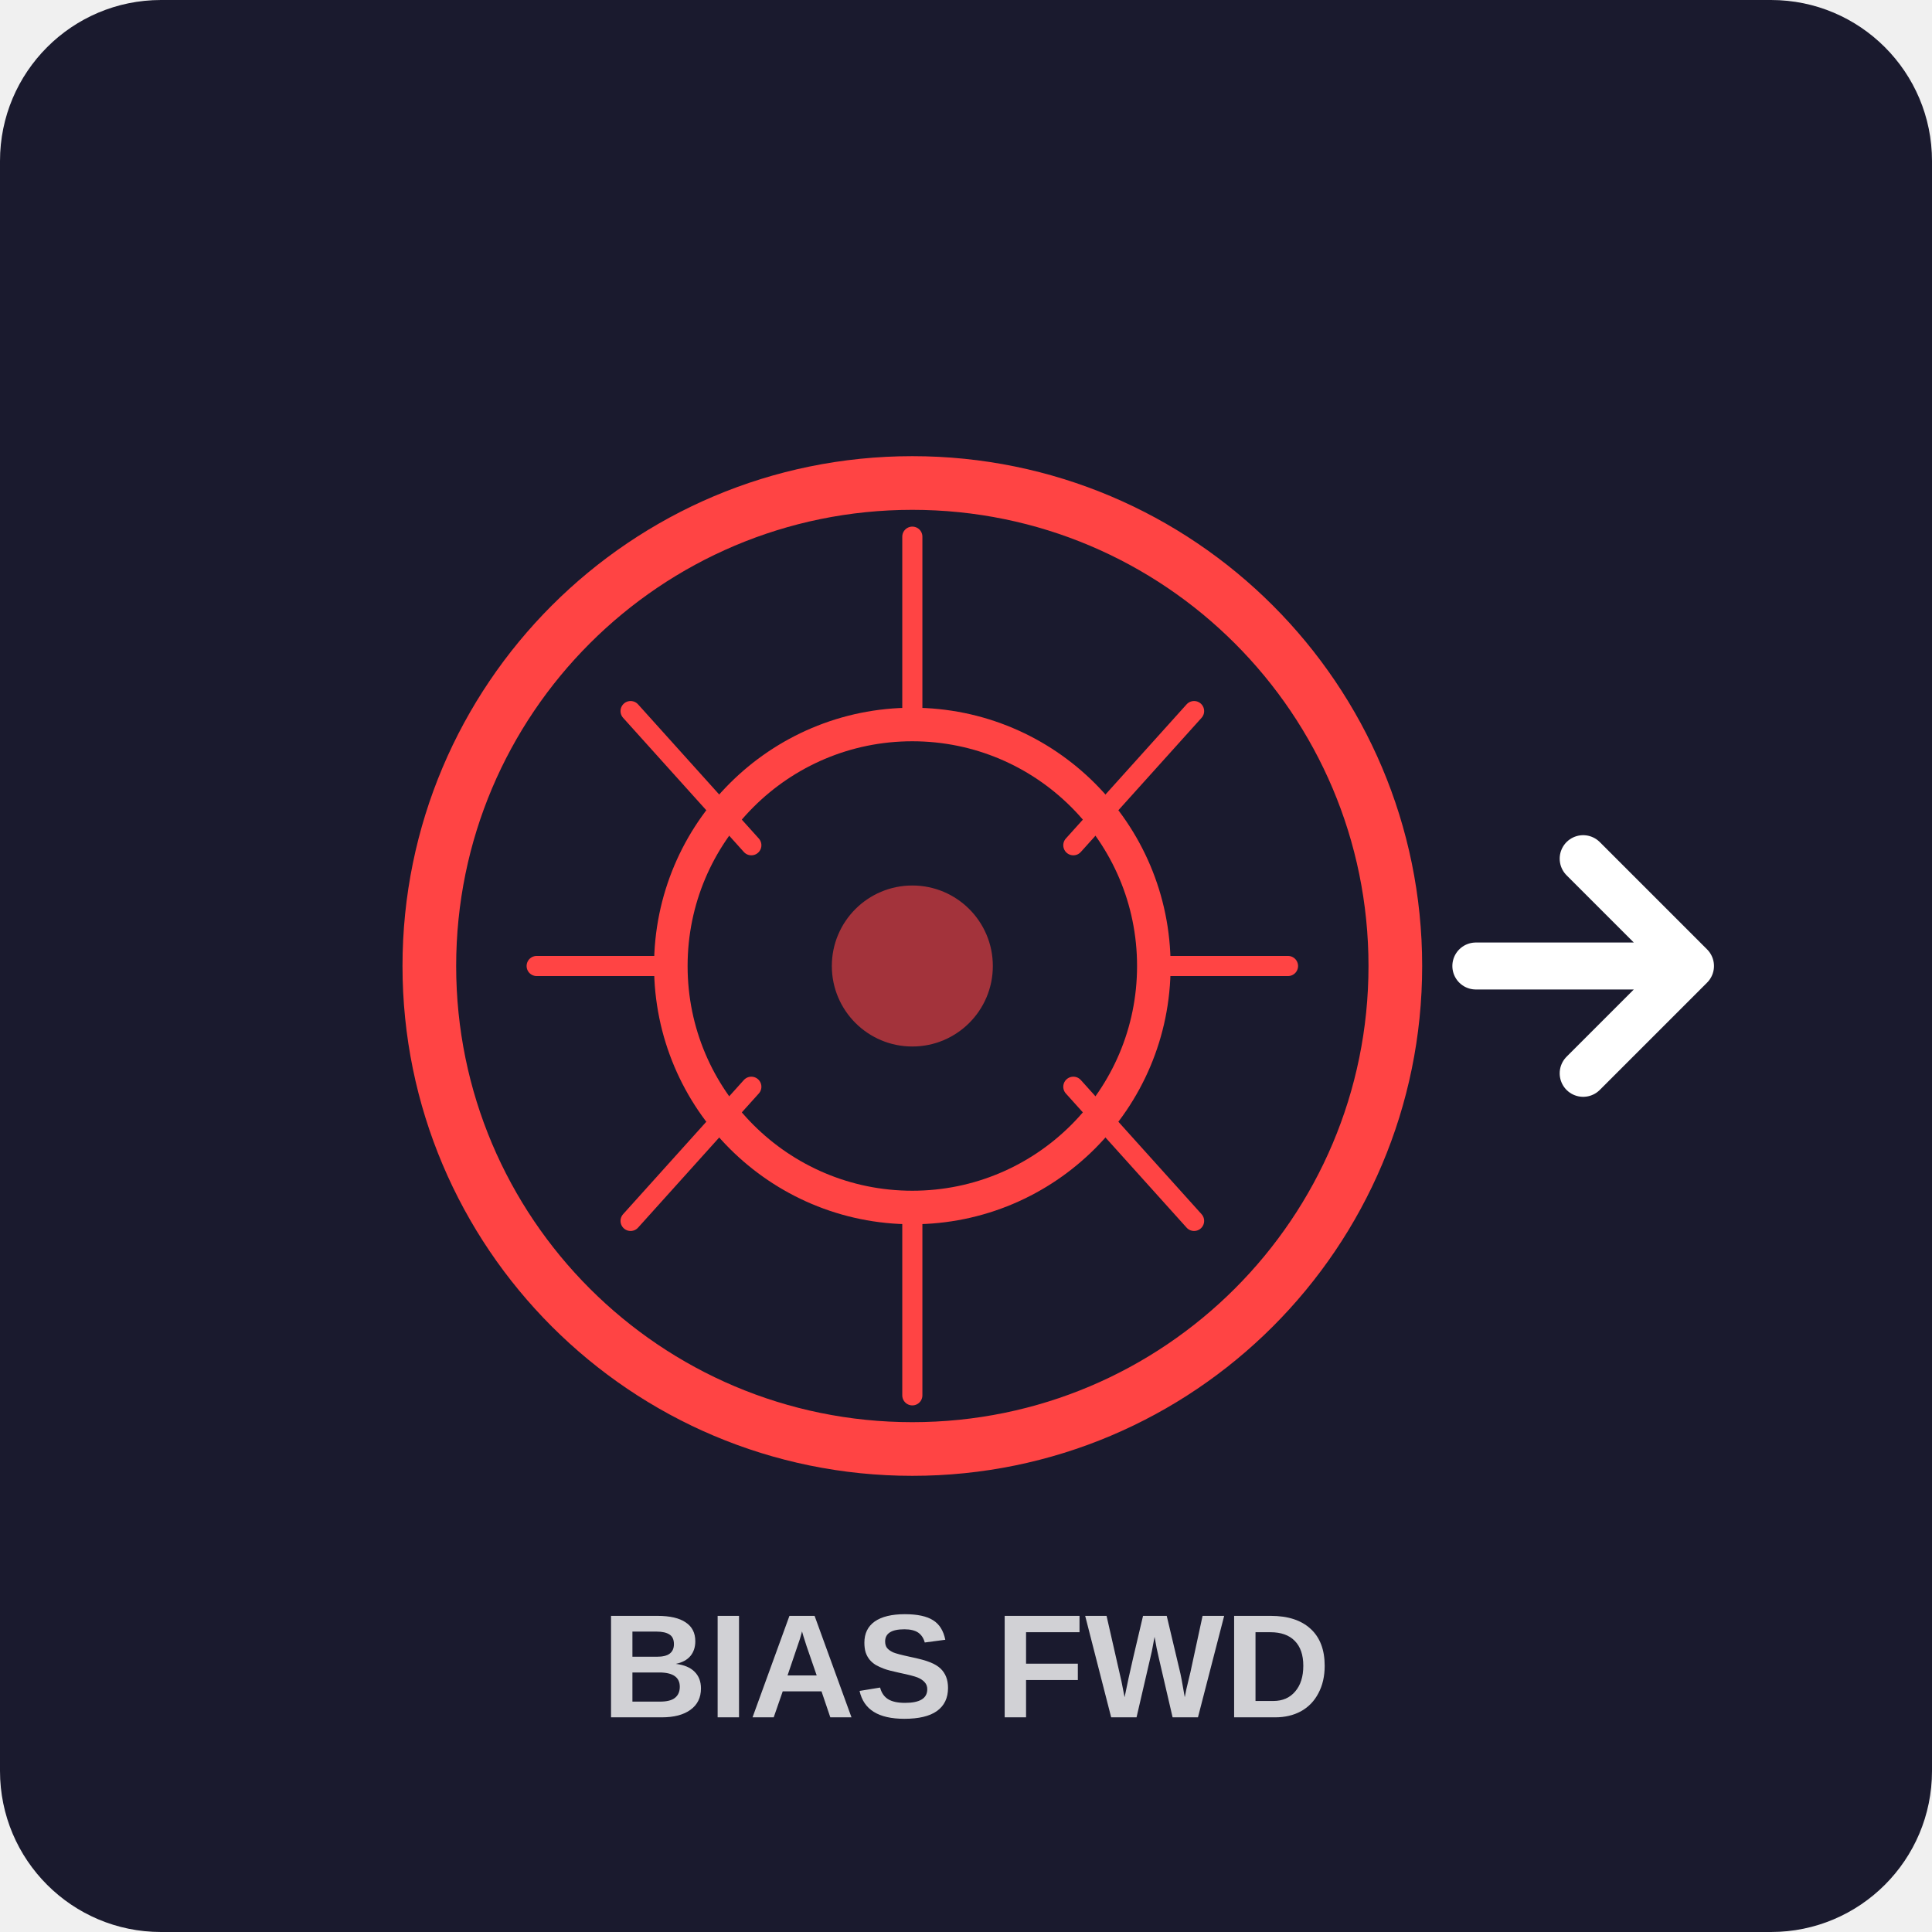
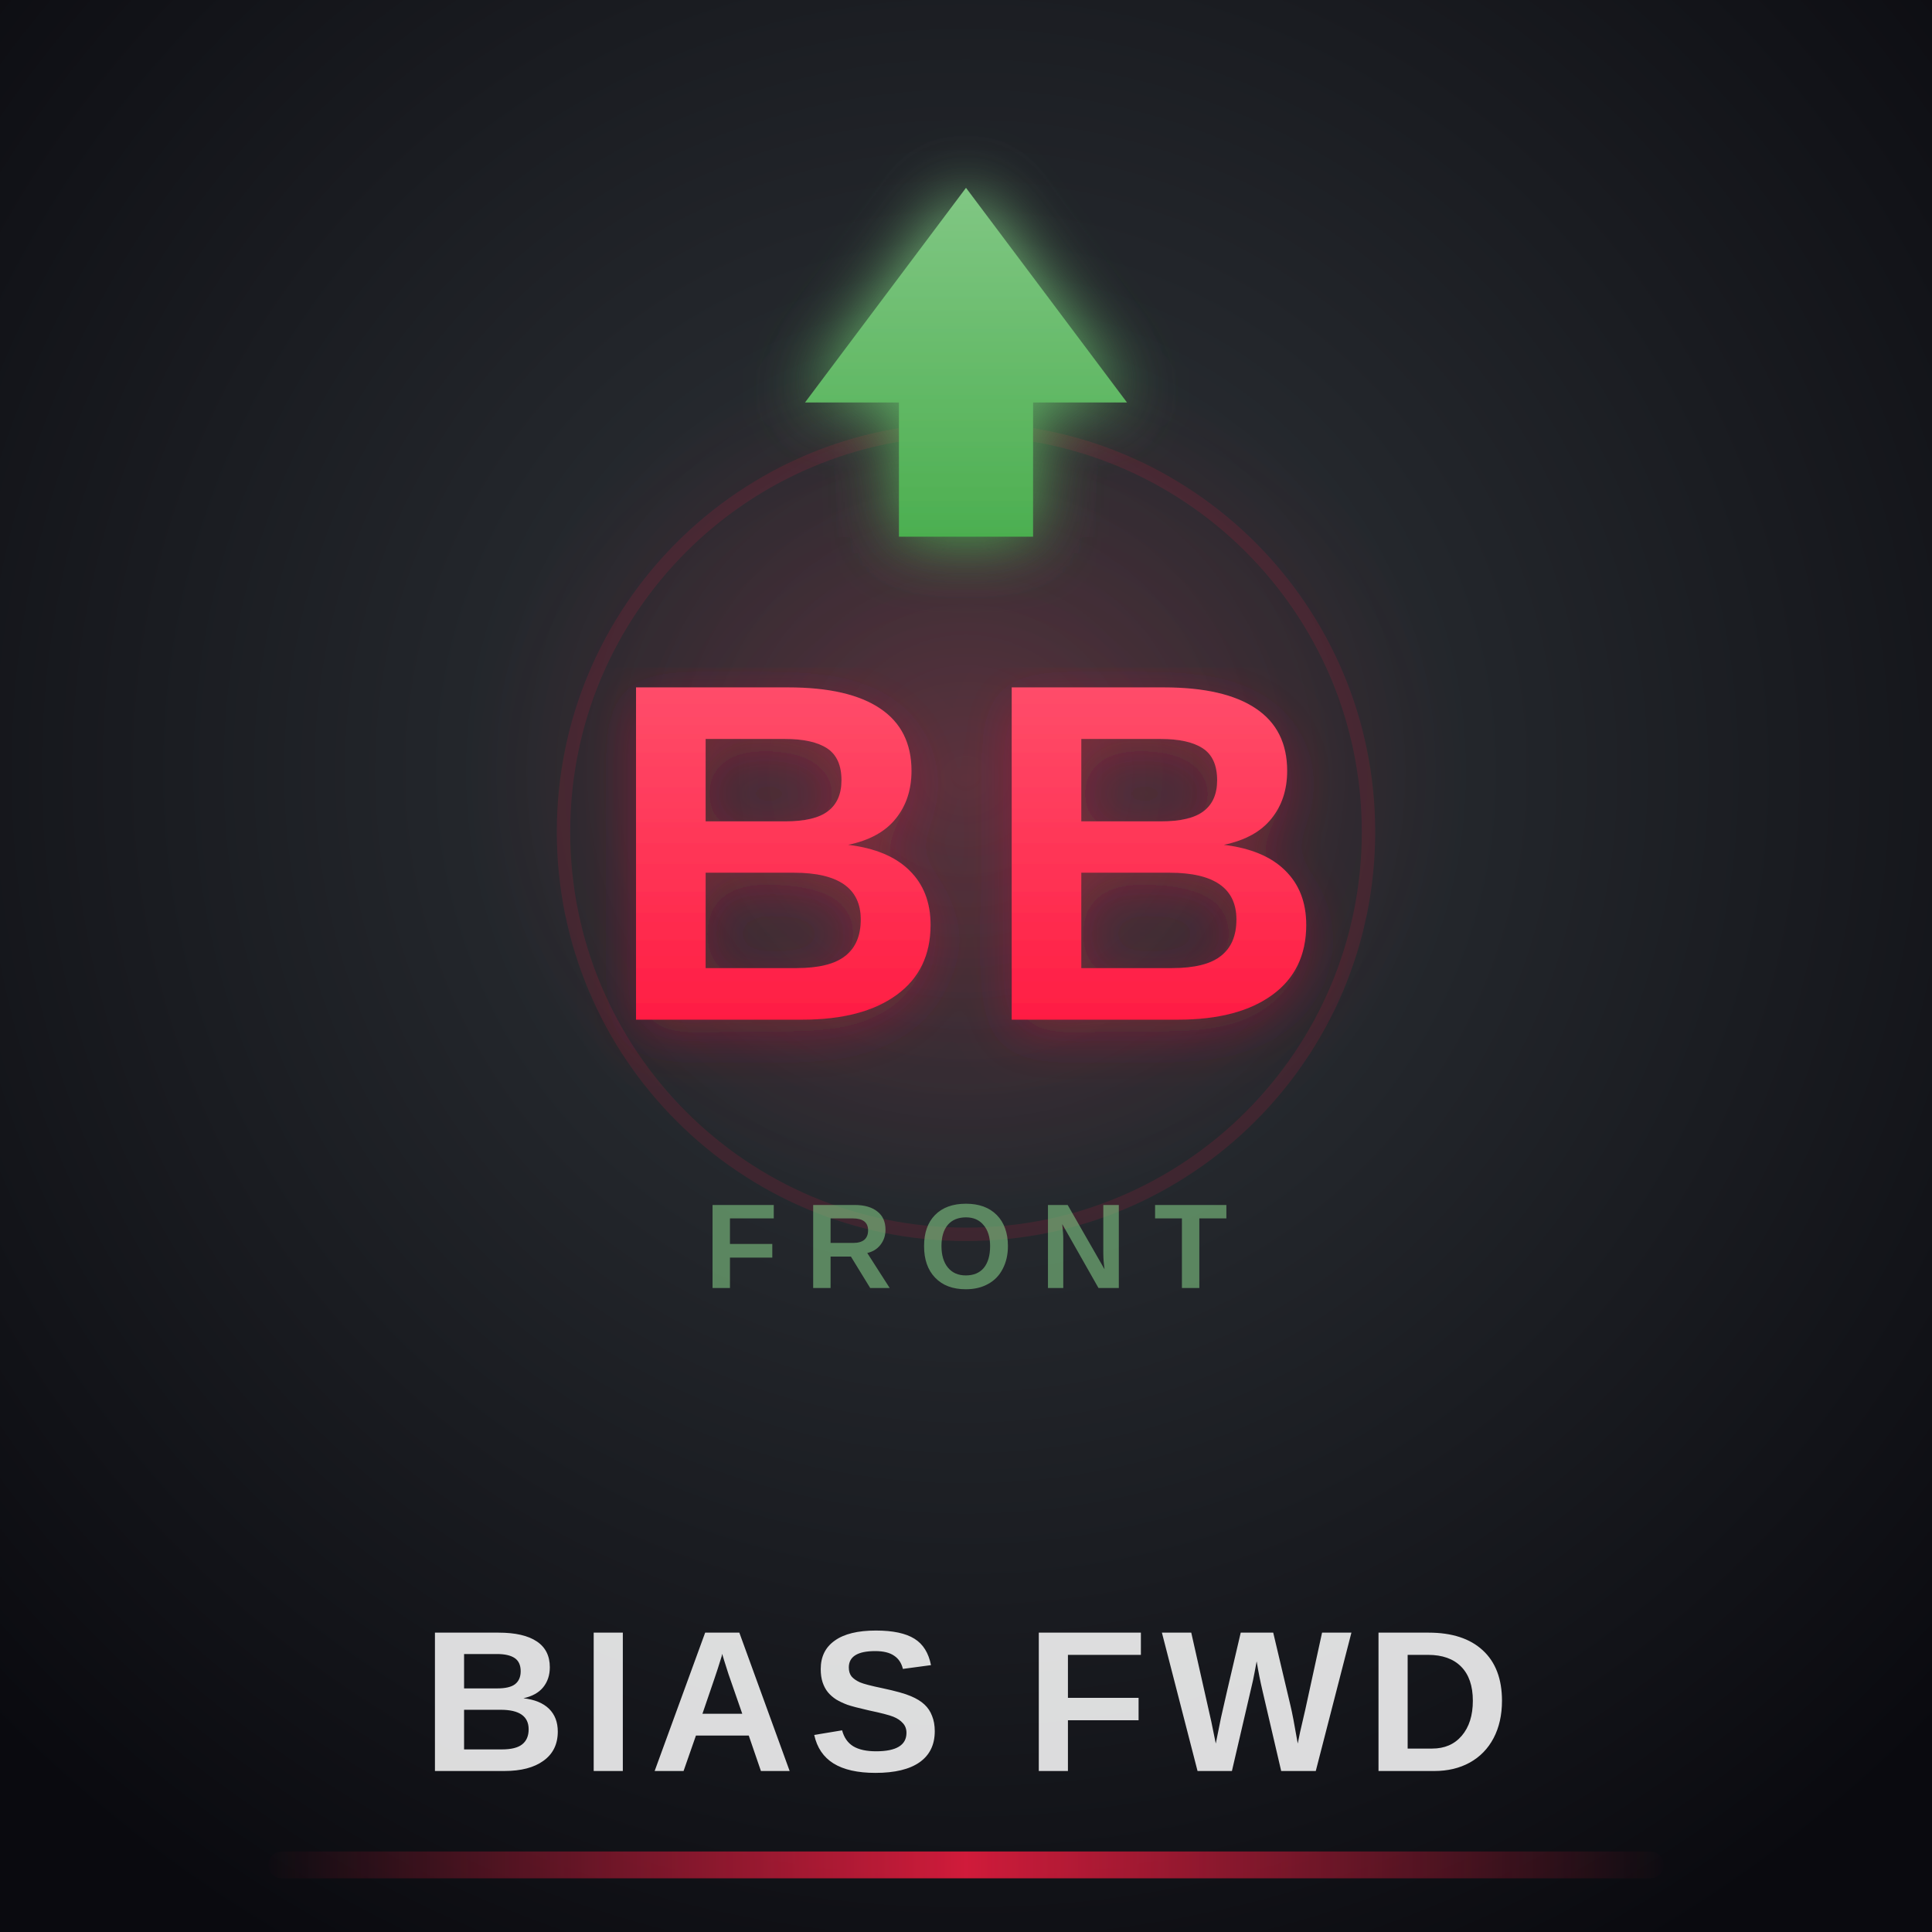
<svg xmlns="http://www.w3.org/2000/svg" viewBox="0 0 144 144" width="144" height="144">
-   <rect width="144" height="144" rx="12" fill="#1a1a2e" />
-   <circle cx="68" cy="72" r="36" fill="none" stroke="#ff4444" stroke-width="4" />
-   <circle cx="68" cy="72" r="18" fill="none" stroke="#ff4444" stroke-width="2.5" />
-   <line x1="68" y1="40" x2="68" y2="54" stroke="#ff4444" stroke-width="1.5" stroke-linecap="round" />
-   <line x1="89" y1="53" x2="80" y2="63" stroke="#ff4444" stroke-width="1.5" stroke-linecap="round" />
-   <line x1="96" y1="72" x2="86" y2="72" stroke="#ff4444" stroke-width="1.5" stroke-linecap="round" />
-   <line x1="89" y1="91" x2="80" y2="81" stroke="#ff4444" stroke-width="1.5" stroke-linecap="round" />
-   <line x1="68" y1="104" x2="68" y2="90" stroke="#ff4444" stroke-width="1.5" stroke-linecap="round" />
-   <line x1="47" y1="91" x2="56" y2="81" stroke="#ff4444" stroke-width="1.5" stroke-linecap="round" />
-   <line x1="40" y1="72" x2="50" y2="72" stroke="#ff4444" stroke-width="1.5" stroke-linecap="round" />
-   <line x1="47" y1="53" x2="56" y2="63" stroke="#ff4444" stroke-width="1.5" stroke-linecap="round" />
-   <circle cx="68" cy="72" r="6" fill="#ff4444" opacity="0.6" />
-   <path d="M110 72 L122 72 M118 64 L126 72 L118 80" fill="none" stroke="white" stroke-width="3.5" stroke-linecap="round" stroke-linejoin="round" />
-   <text x="72" y="128" text-anchor="middle" font-family="Arial,Helvetica,sans-serif" font-size="11" font-weight="bold" fill="white" opacity="0.8">BIAS FWD</text>
+   <defs>
+     <radialGradient id="bg" cx="50%" cy="40%" r="70%">
+       <stop offset="0%" stop-color="#32373C" />
+       <stop offset="100%" stop-color="#0a0a0f" />
+     </radialGradient>
+     <radialGradient id="redGlow" cx="50%" cy="50%" r="38%">
+       <stop offset="0%" stop-color="#FF1D43" stop-opacity="0.2" />
+       <stop offset="100%" stop-color="#FF1D43" stop-opacity="0" />
+     </radialGradient>
+     <linearGradient id="bbGrad" x1="0" y1="0" x2="0" y2="1">
+       <stop offset="0%" stop-color="#FF4D6A" />
+       <stop offset="100%" stop-color="#FF1D43" />
+     </linearGradient>
+     <linearGradient id="arrowUp" x1="0" y1="1" x2="0" y2="0">
+       <stop offset="0%" stop-color="#4CAF50" />
+       <stop offset="100%" stop-color="#81C784" />
+     </linearGradient>
+     <filter id="glow" x="-30%" y="-30%" width="160%" height="160%">
+       <feGaussianBlur in="SourceGraphic" stdDeviation="2.5" result="blur" />
+       <feMerge>
+         <feMergeNode in="blur" />
+         <feMergeNode in="SourceGraphic" />
+       </feMerge>
+     </filter>
+     <filter id="textShadow" x="-10%" y="-10%" width="130%" height="130%">
+       <feDropShadow dx="0" dy="1" stdDeviation="2" flood-color="#FF1D43" flood-opacity="0.3" />
+     </filter>
+     <linearGradient id="borderAccent" x1="0" y1="0" x2="1" y2="0">
+       <stop offset="0%" stop-color="#FF1D43" stop-opacity="0" />
+       <stop offset="50%" stop-color="#FF1D43" stop-opacity="0.8" />
+       <stop offset="100%" stop-color="#FF1D43" stop-opacity="0" />
+     </linearGradient>
+   </defs>
+   <rect width="144" height="144" fill="url(#bg)" />
+   <ellipse cx="72" cy="58" rx="48" ry="42" fill="url(#redGlow)" />
+   <circle cx="72" cy="62" r="30" fill="none" stroke="#FF1D43" stroke-width="1" opacity="0.12" />
+   <g filter="url(#textShadow)">
+     <text x="72" y="76" text-anchor="middle" font-family="'Segoe UI', Arial, sans-serif" font-size="36" font-weight="800" fill="url(#bbGrad)" letter-spacing="2">BB</text>
+   </g>
+   <g filter="url(#glow)">
+     <path d="M72 14 L84 30 L77 30 L77 40 L67 40 L67 30 L60 30 Z" fill="url(#arrowUp)" />
+   </g>
+   <text x="72" y="96" text-anchor="middle" font-family="'Segoe UI', Arial, sans-serif" font-size="9" font-weight="600" fill="#81C784" opacity="0.6" letter-spacing="2">FRONT</text>
+   <rect x="20" y="138" width="104" height="2" rx="1" fill="url(#borderAccent)" />
+   <text x="72" y="132" text-anchor="middle" font-family="'Segoe UI', Arial, sans-serif" font-size="15" font-weight="700" fill="#ffffff" opacity="0.85" letter-spacing="1">BIAS FWD</text>
</svg>
